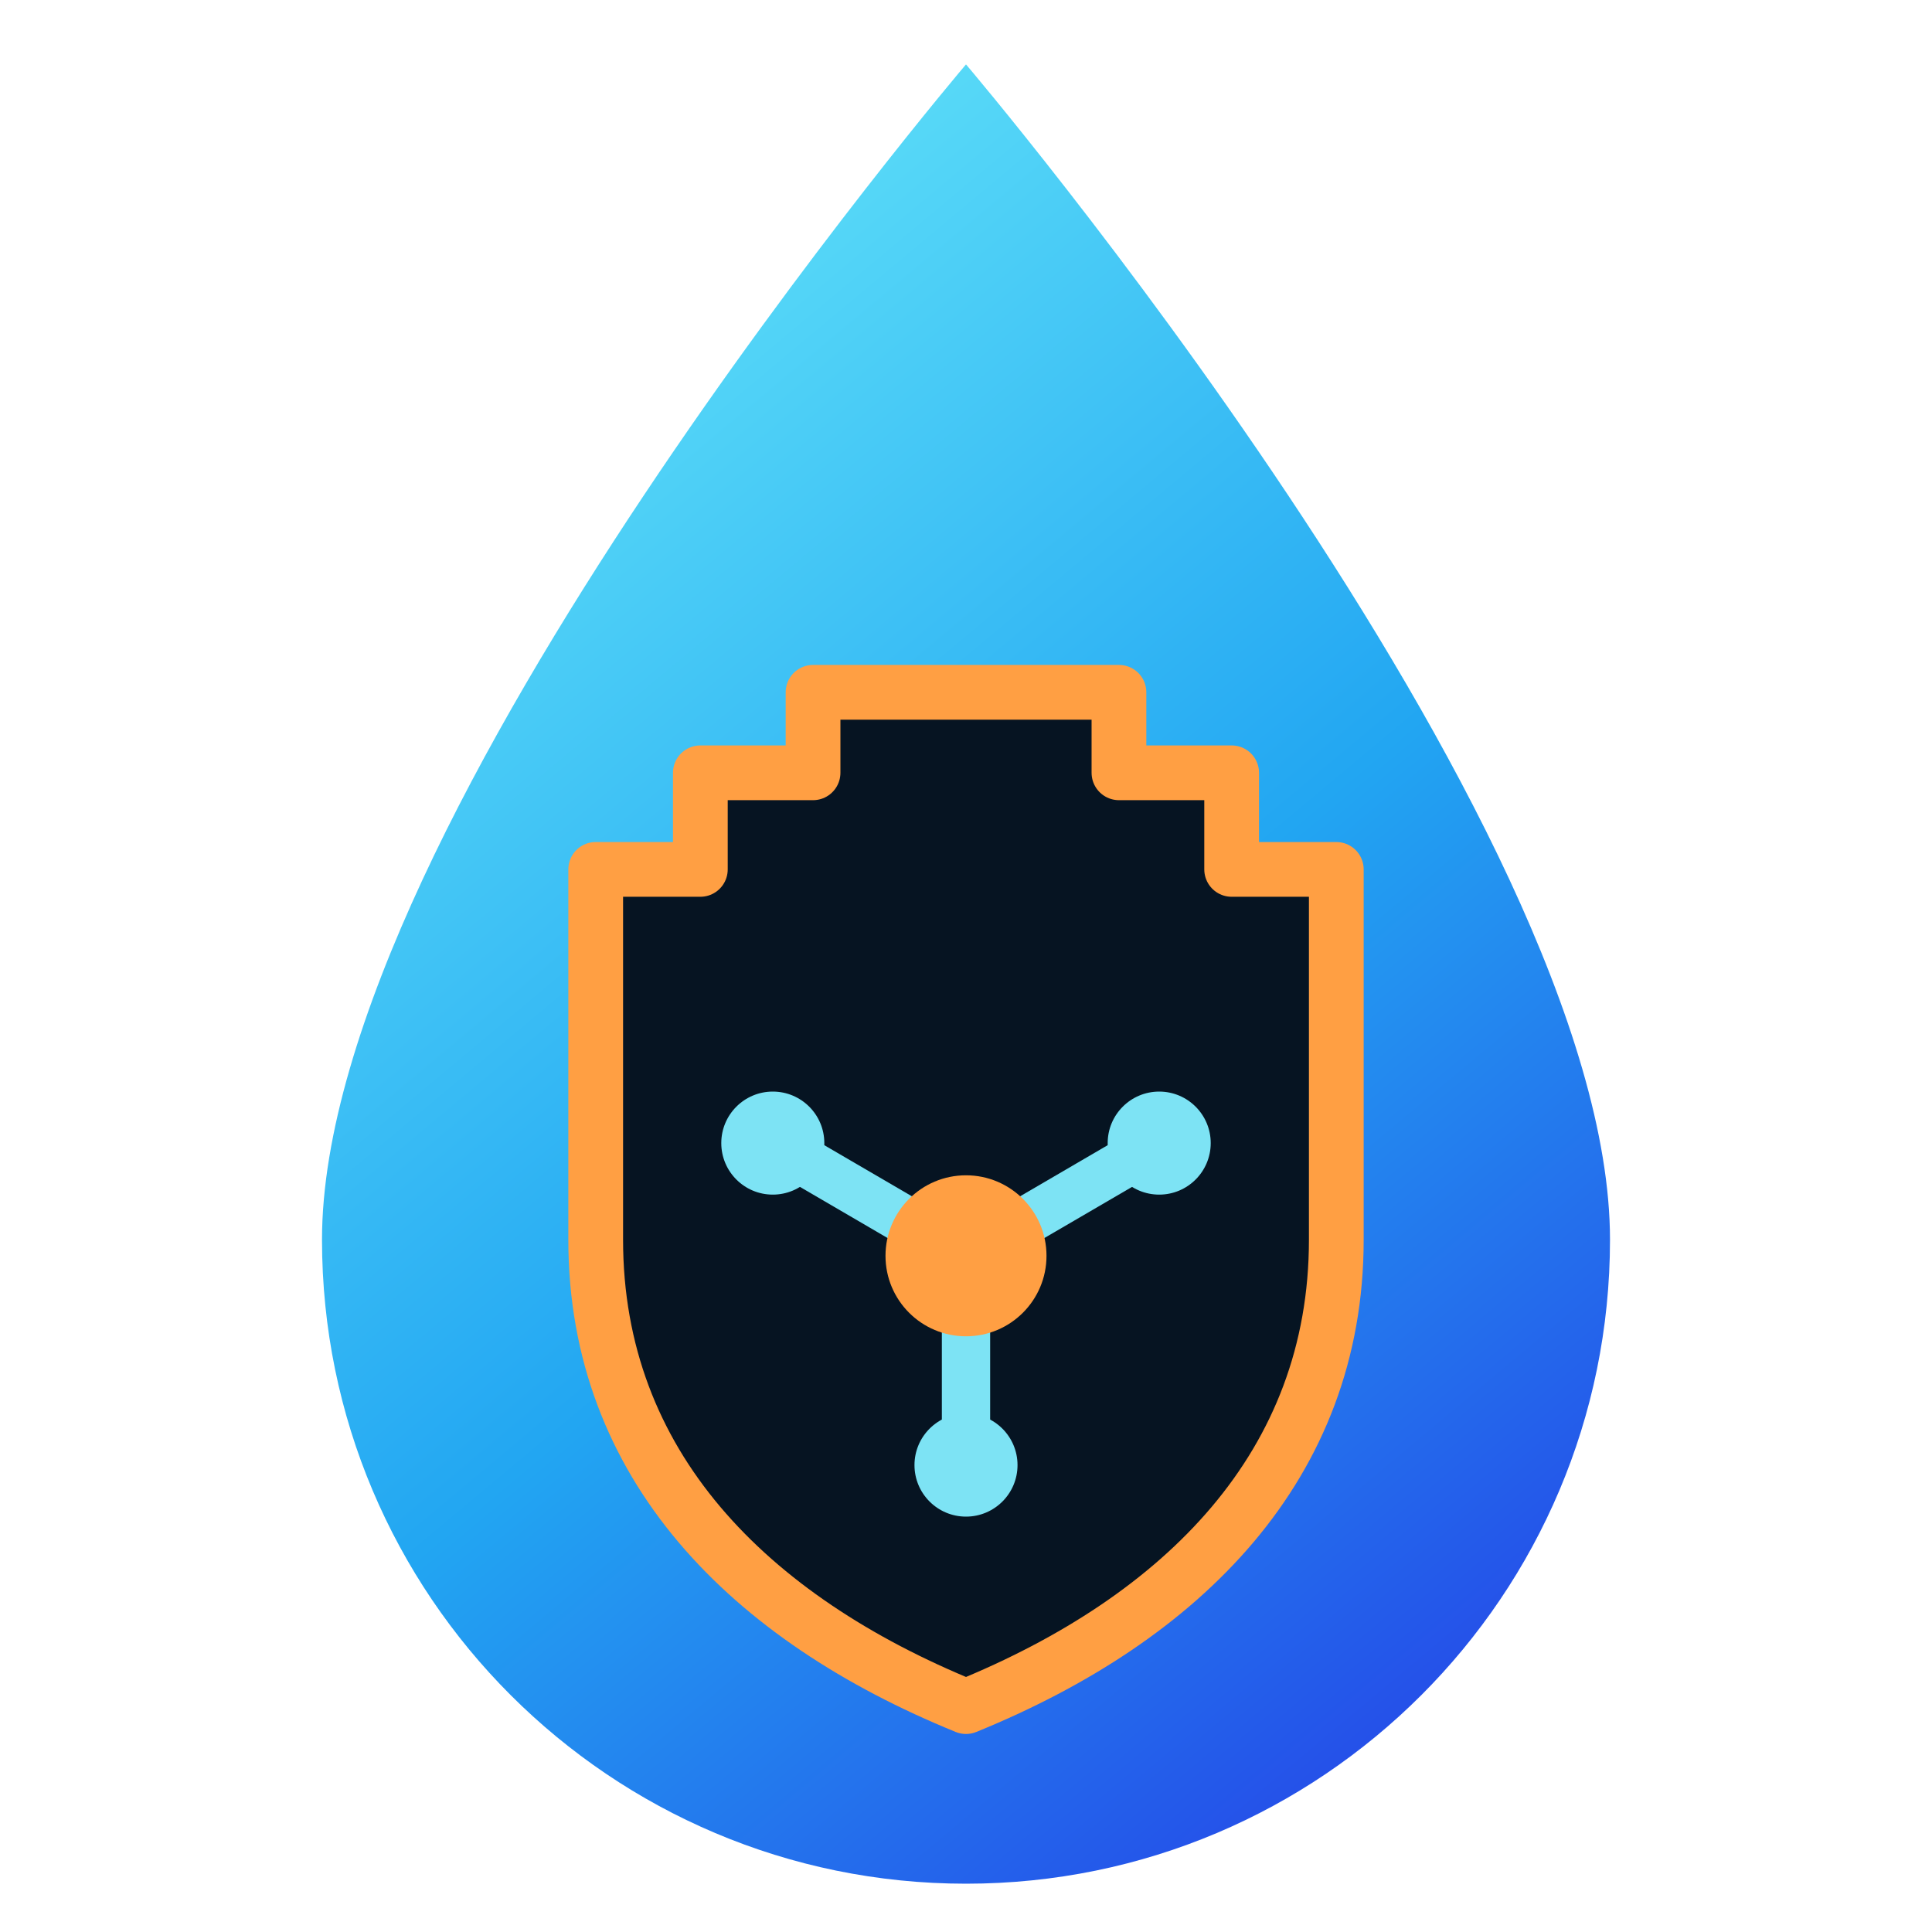
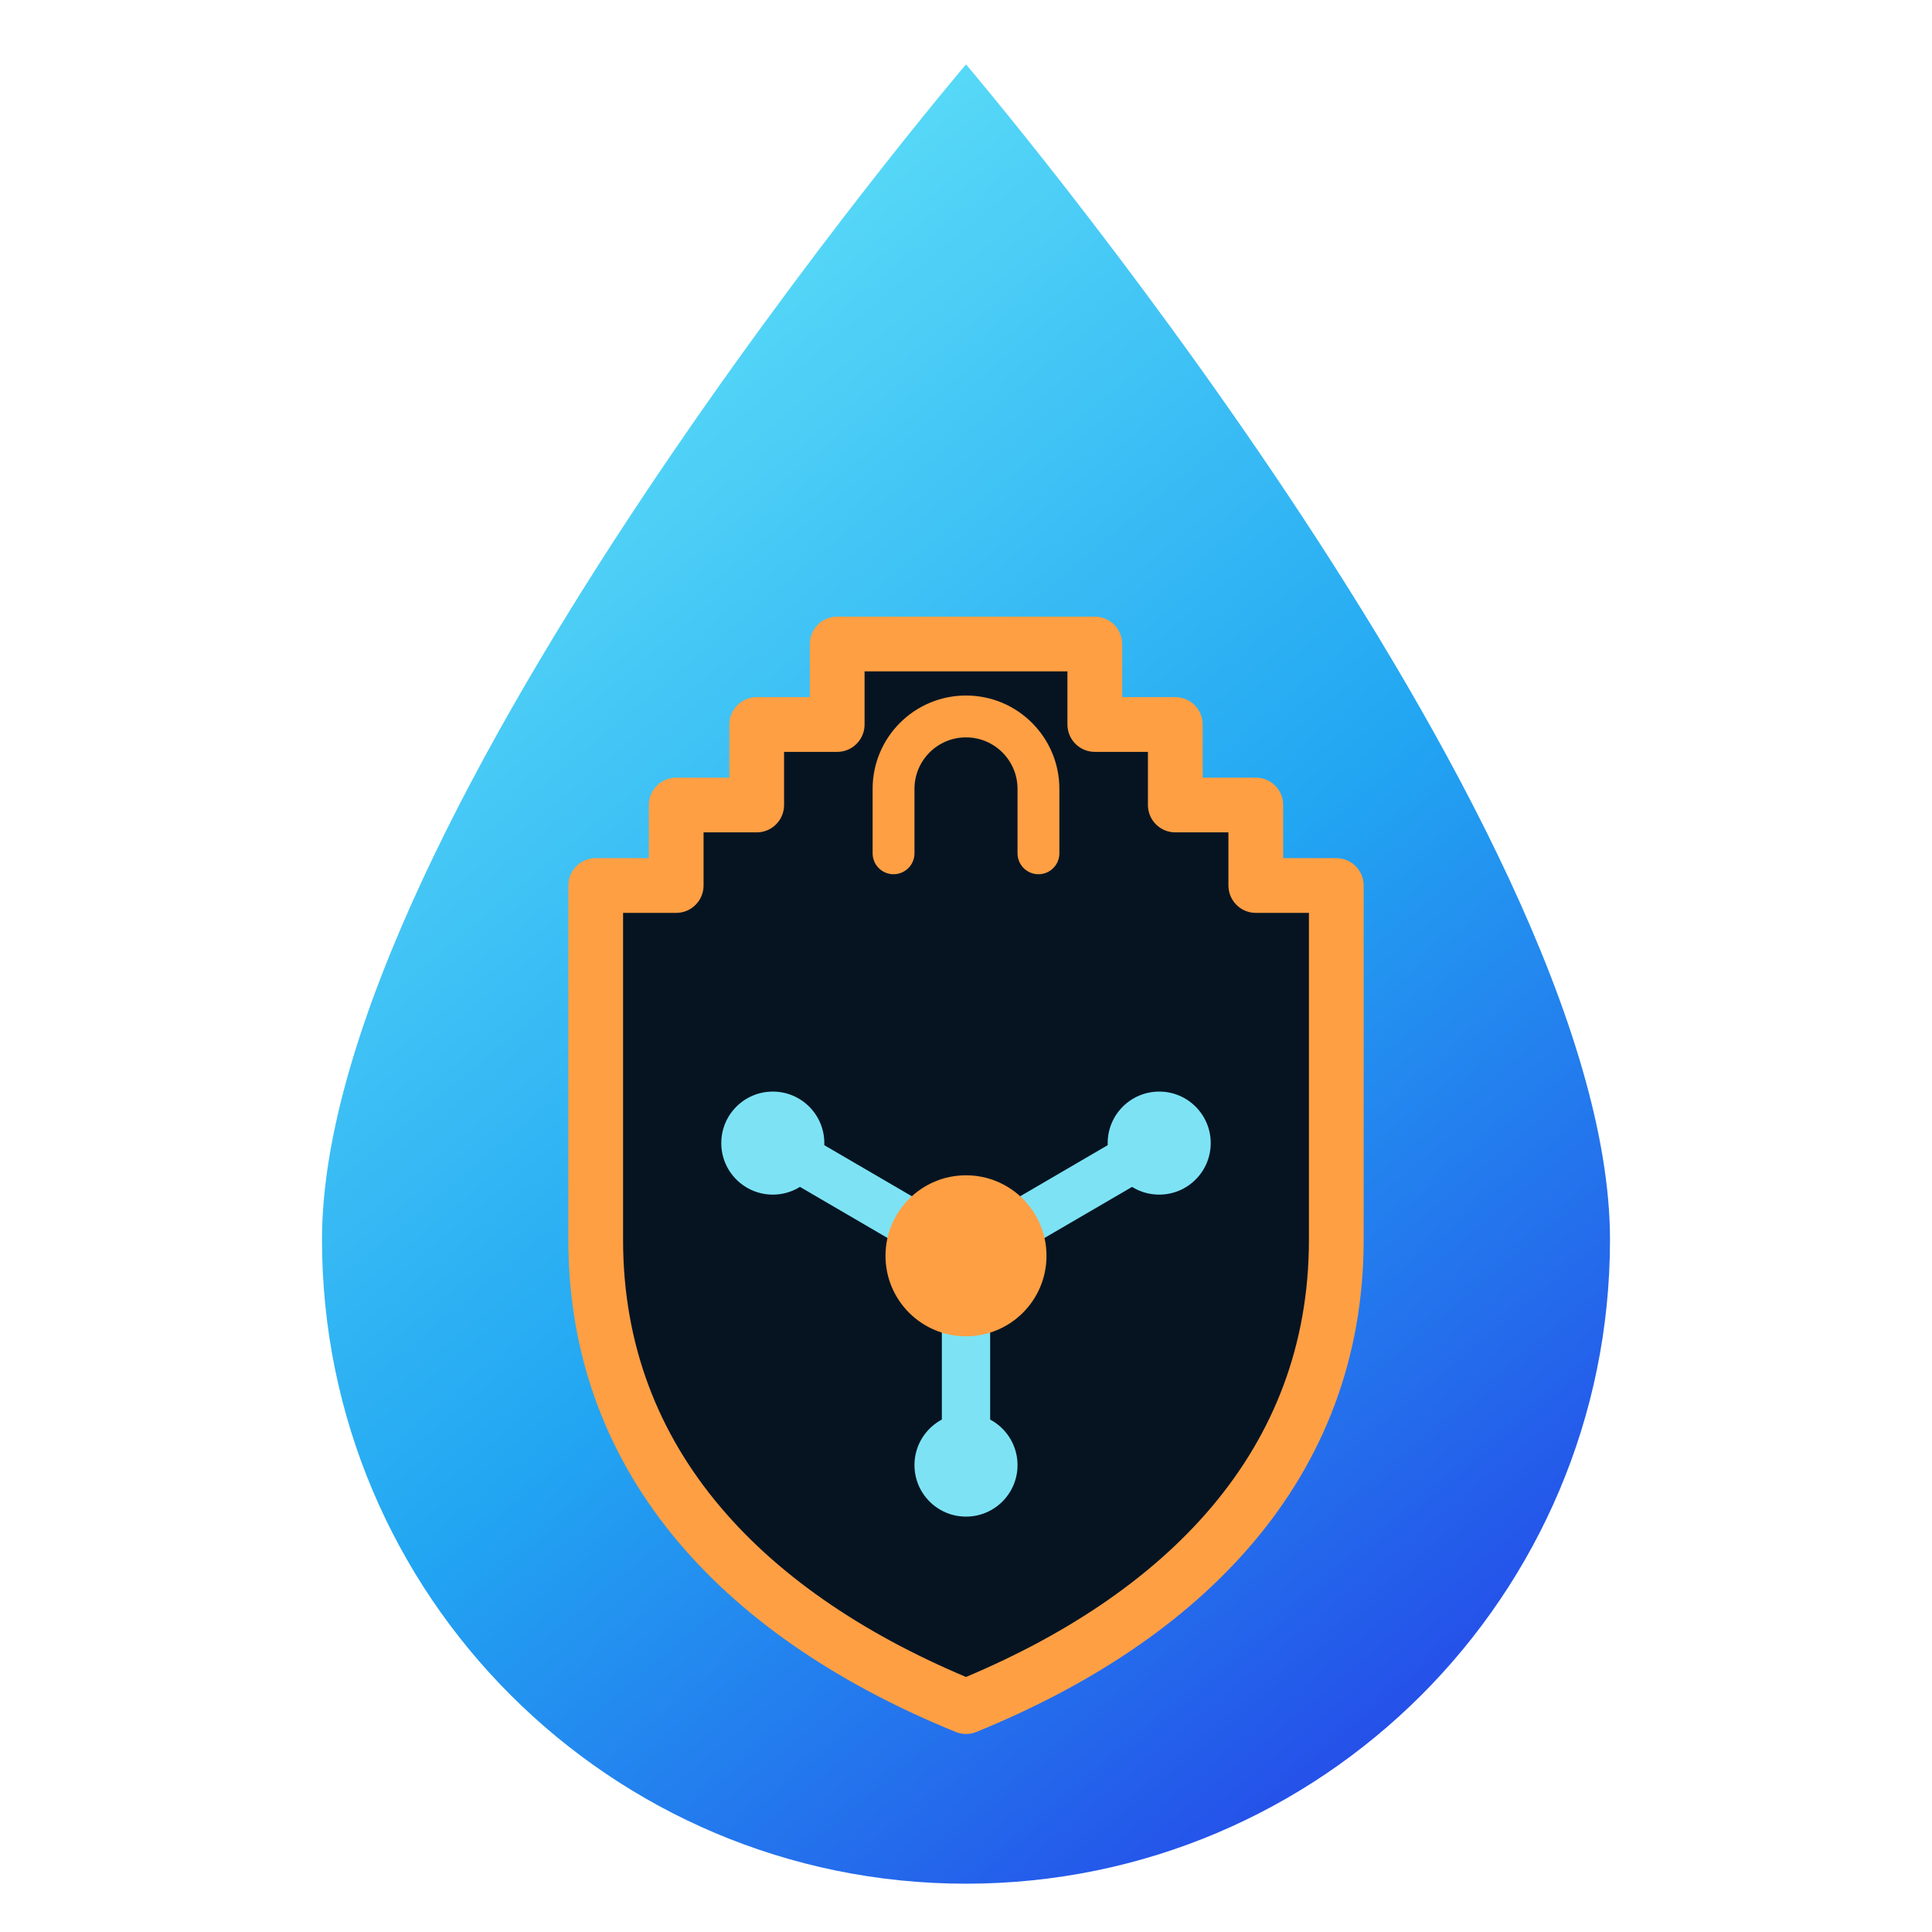
<svg xmlns="http://www.w3.org/2000/svg" viewBox="0 0 120 120" role="img" aria-label="JalKavach">
  <defs>
    <linearGradient id="d" x1="0.2" y1="0" x2="0.8" y2="1">
      <stop offset="0" stop-color="#67E8F9" />
      <stop offset="0.55" stop-color="#22A6F2" />
      <stop offset="1" stop-color="#2546E8" />
    </linearGradient>
  </defs>
  <path d="M60 4C60 4 20 51 20 77a40 40 0 0 0 80 0C100 51 60 4 60 4Z" fill="url(#d)" />
-   <path d="M37 61V54H43.5V48H50.5V43H69.5V48H76.5V54H83V61V77C83 91 73.5 100.5 60 106C46.5 100.5 37 91 37 77Z" fill="#061422" stroke="#FF9F43" stroke-width="3.4" stroke-linejoin="round" />
+   <path d="M37 61V55H42V50H47V45H52V40H68V45H73V50H78V55H83V61V77C83 91 73.5 100.5 60 106C46.5 100.5 37 91 37 77Z" fill="#061422" stroke="#FF9F43" stroke-width="3.4" stroke-linejoin="round" />
  <path d="M48 71L60 78l12-7M60 78v13" stroke="#7DE3F4" stroke-width="3" fill="none" stroke-linecap="round" stroke-linejoin="round" />
+   <path d="M55.5 53V49A4.5 4.5 0 0 1 64.5 49V53" stroke="#FF9F43" stroke-width="2.6" fill="none" stroke-linecap="round" />
  <circle cx="48" cy="71" r="3.2" fill="#7DE3F4" />
  <circle cx="72" cy="71" r="3.2" fill="#7DE3F4" />
  <circle cx="60" cy="91" r="3.2" fill="#7DE3F4" />
  <circle cx="60" cy="78" r="5" fill="#FF9F43" />
</svg>
